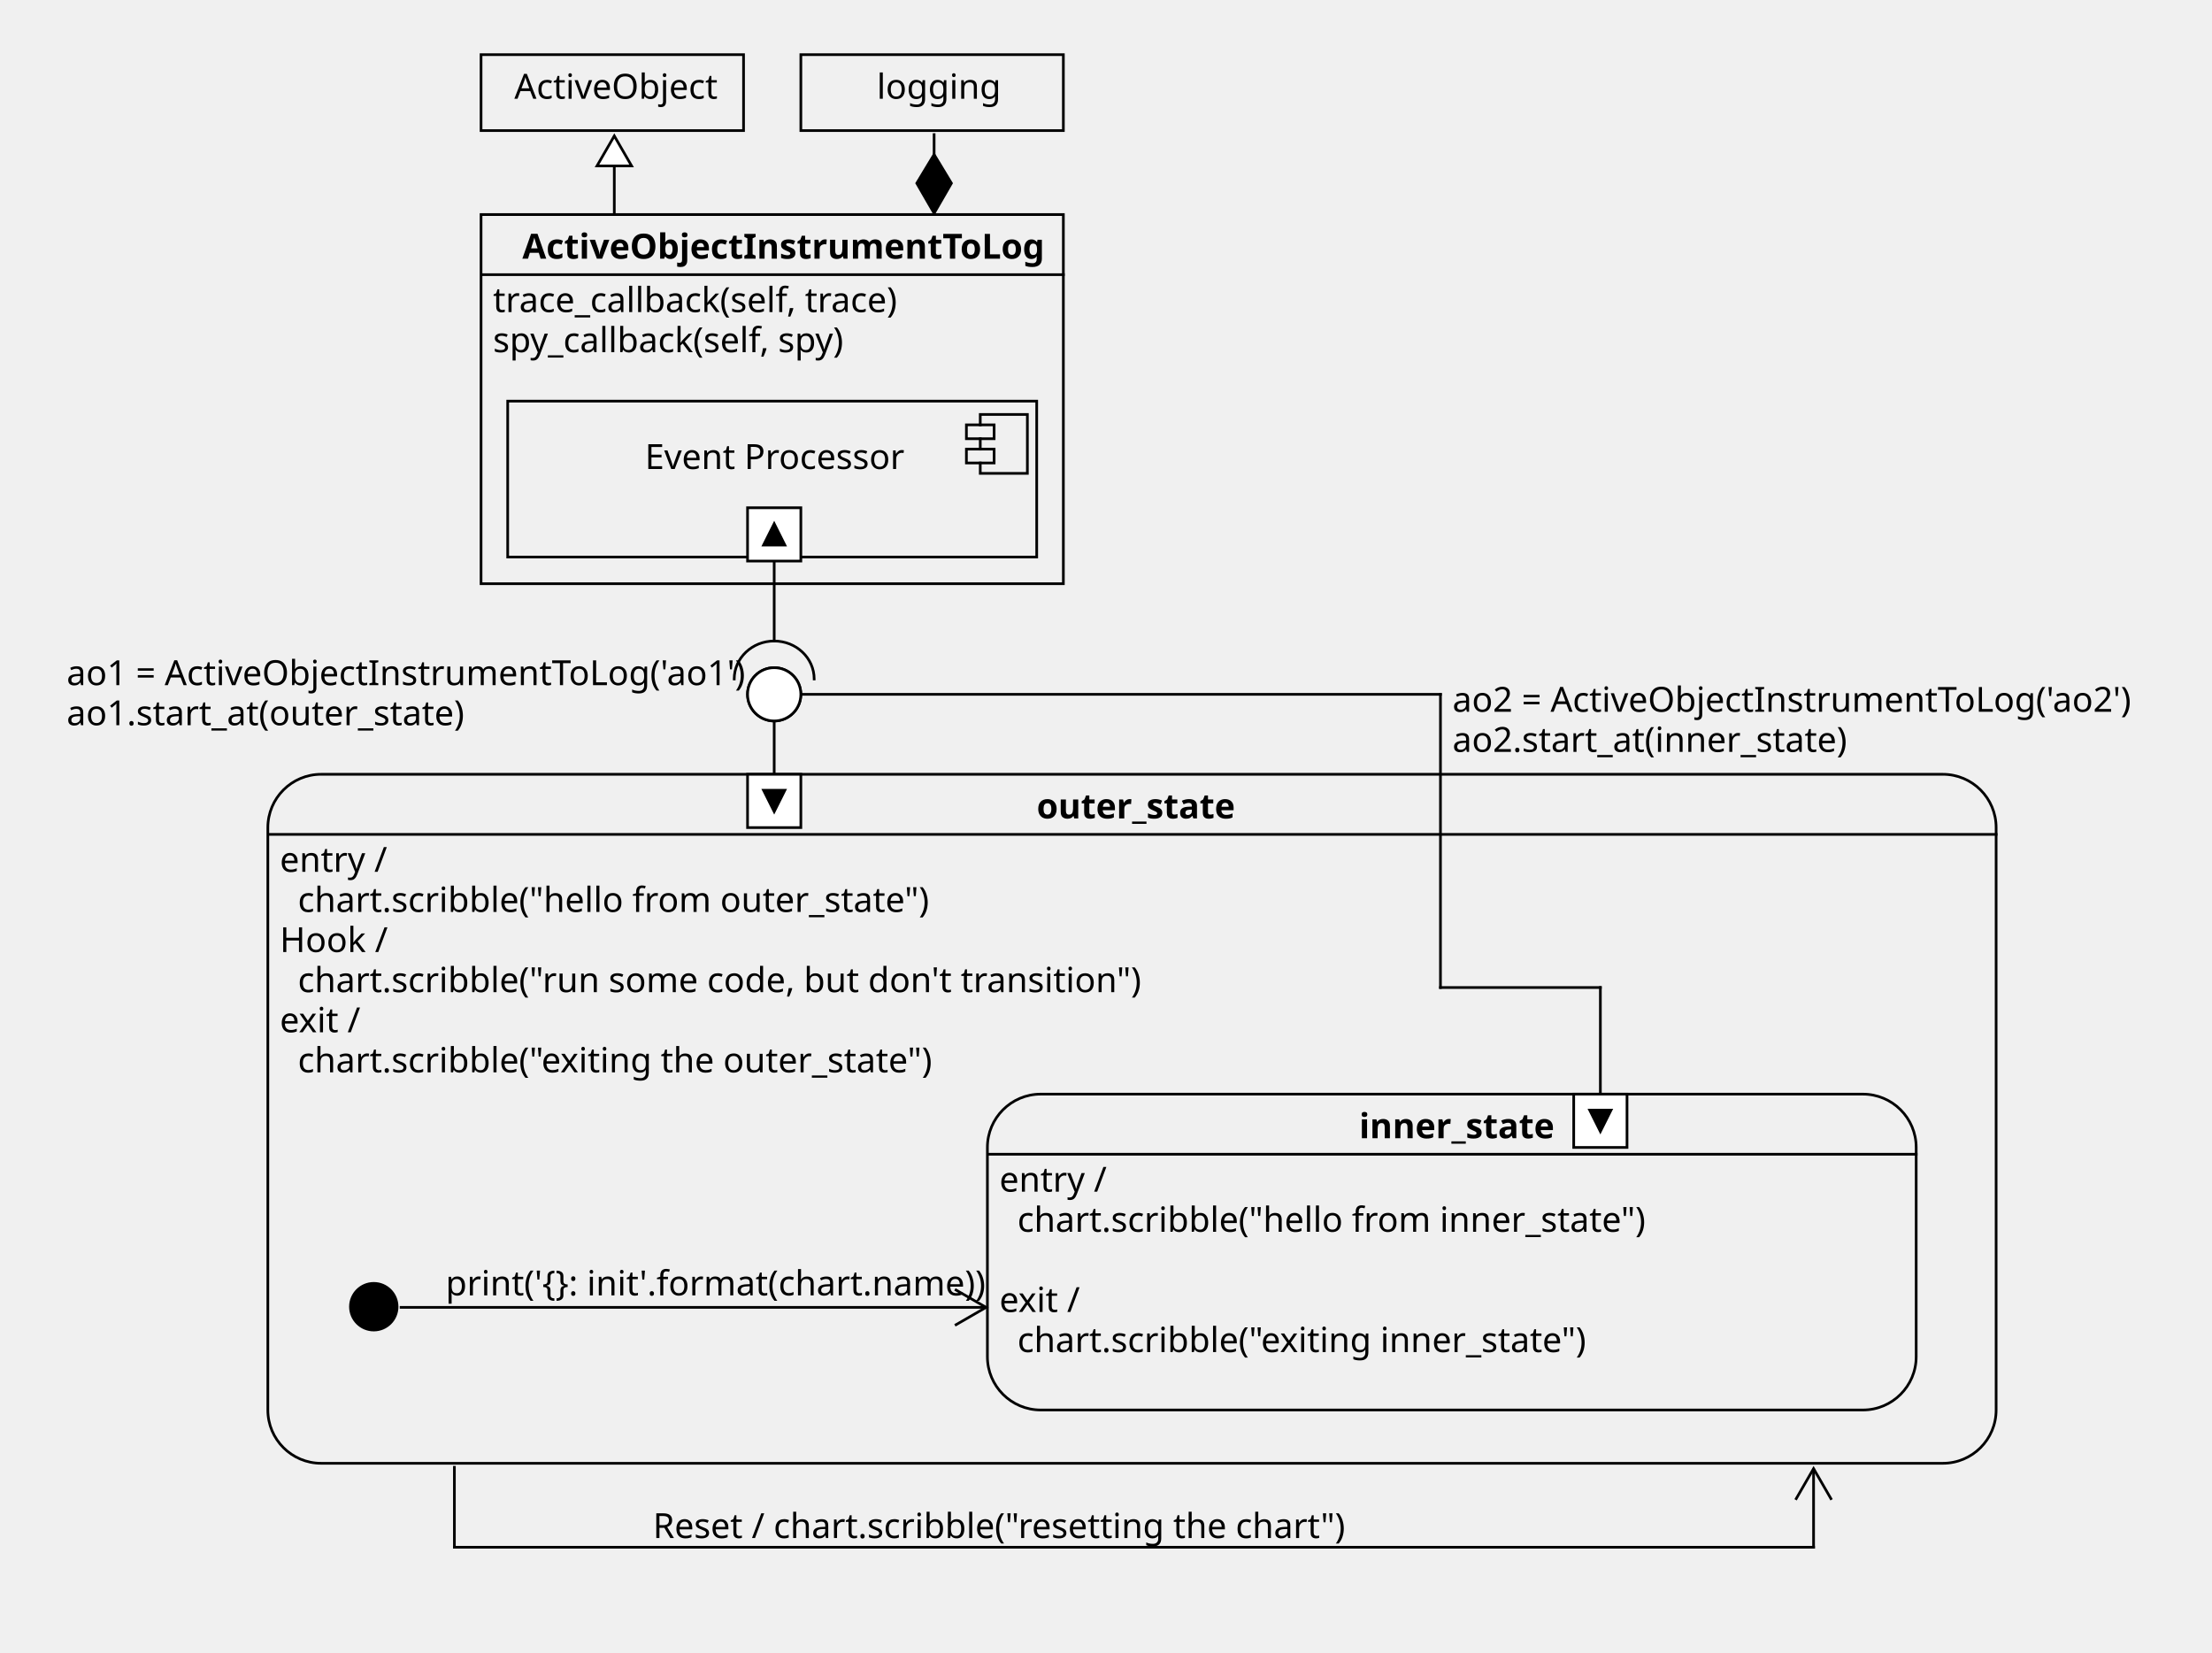
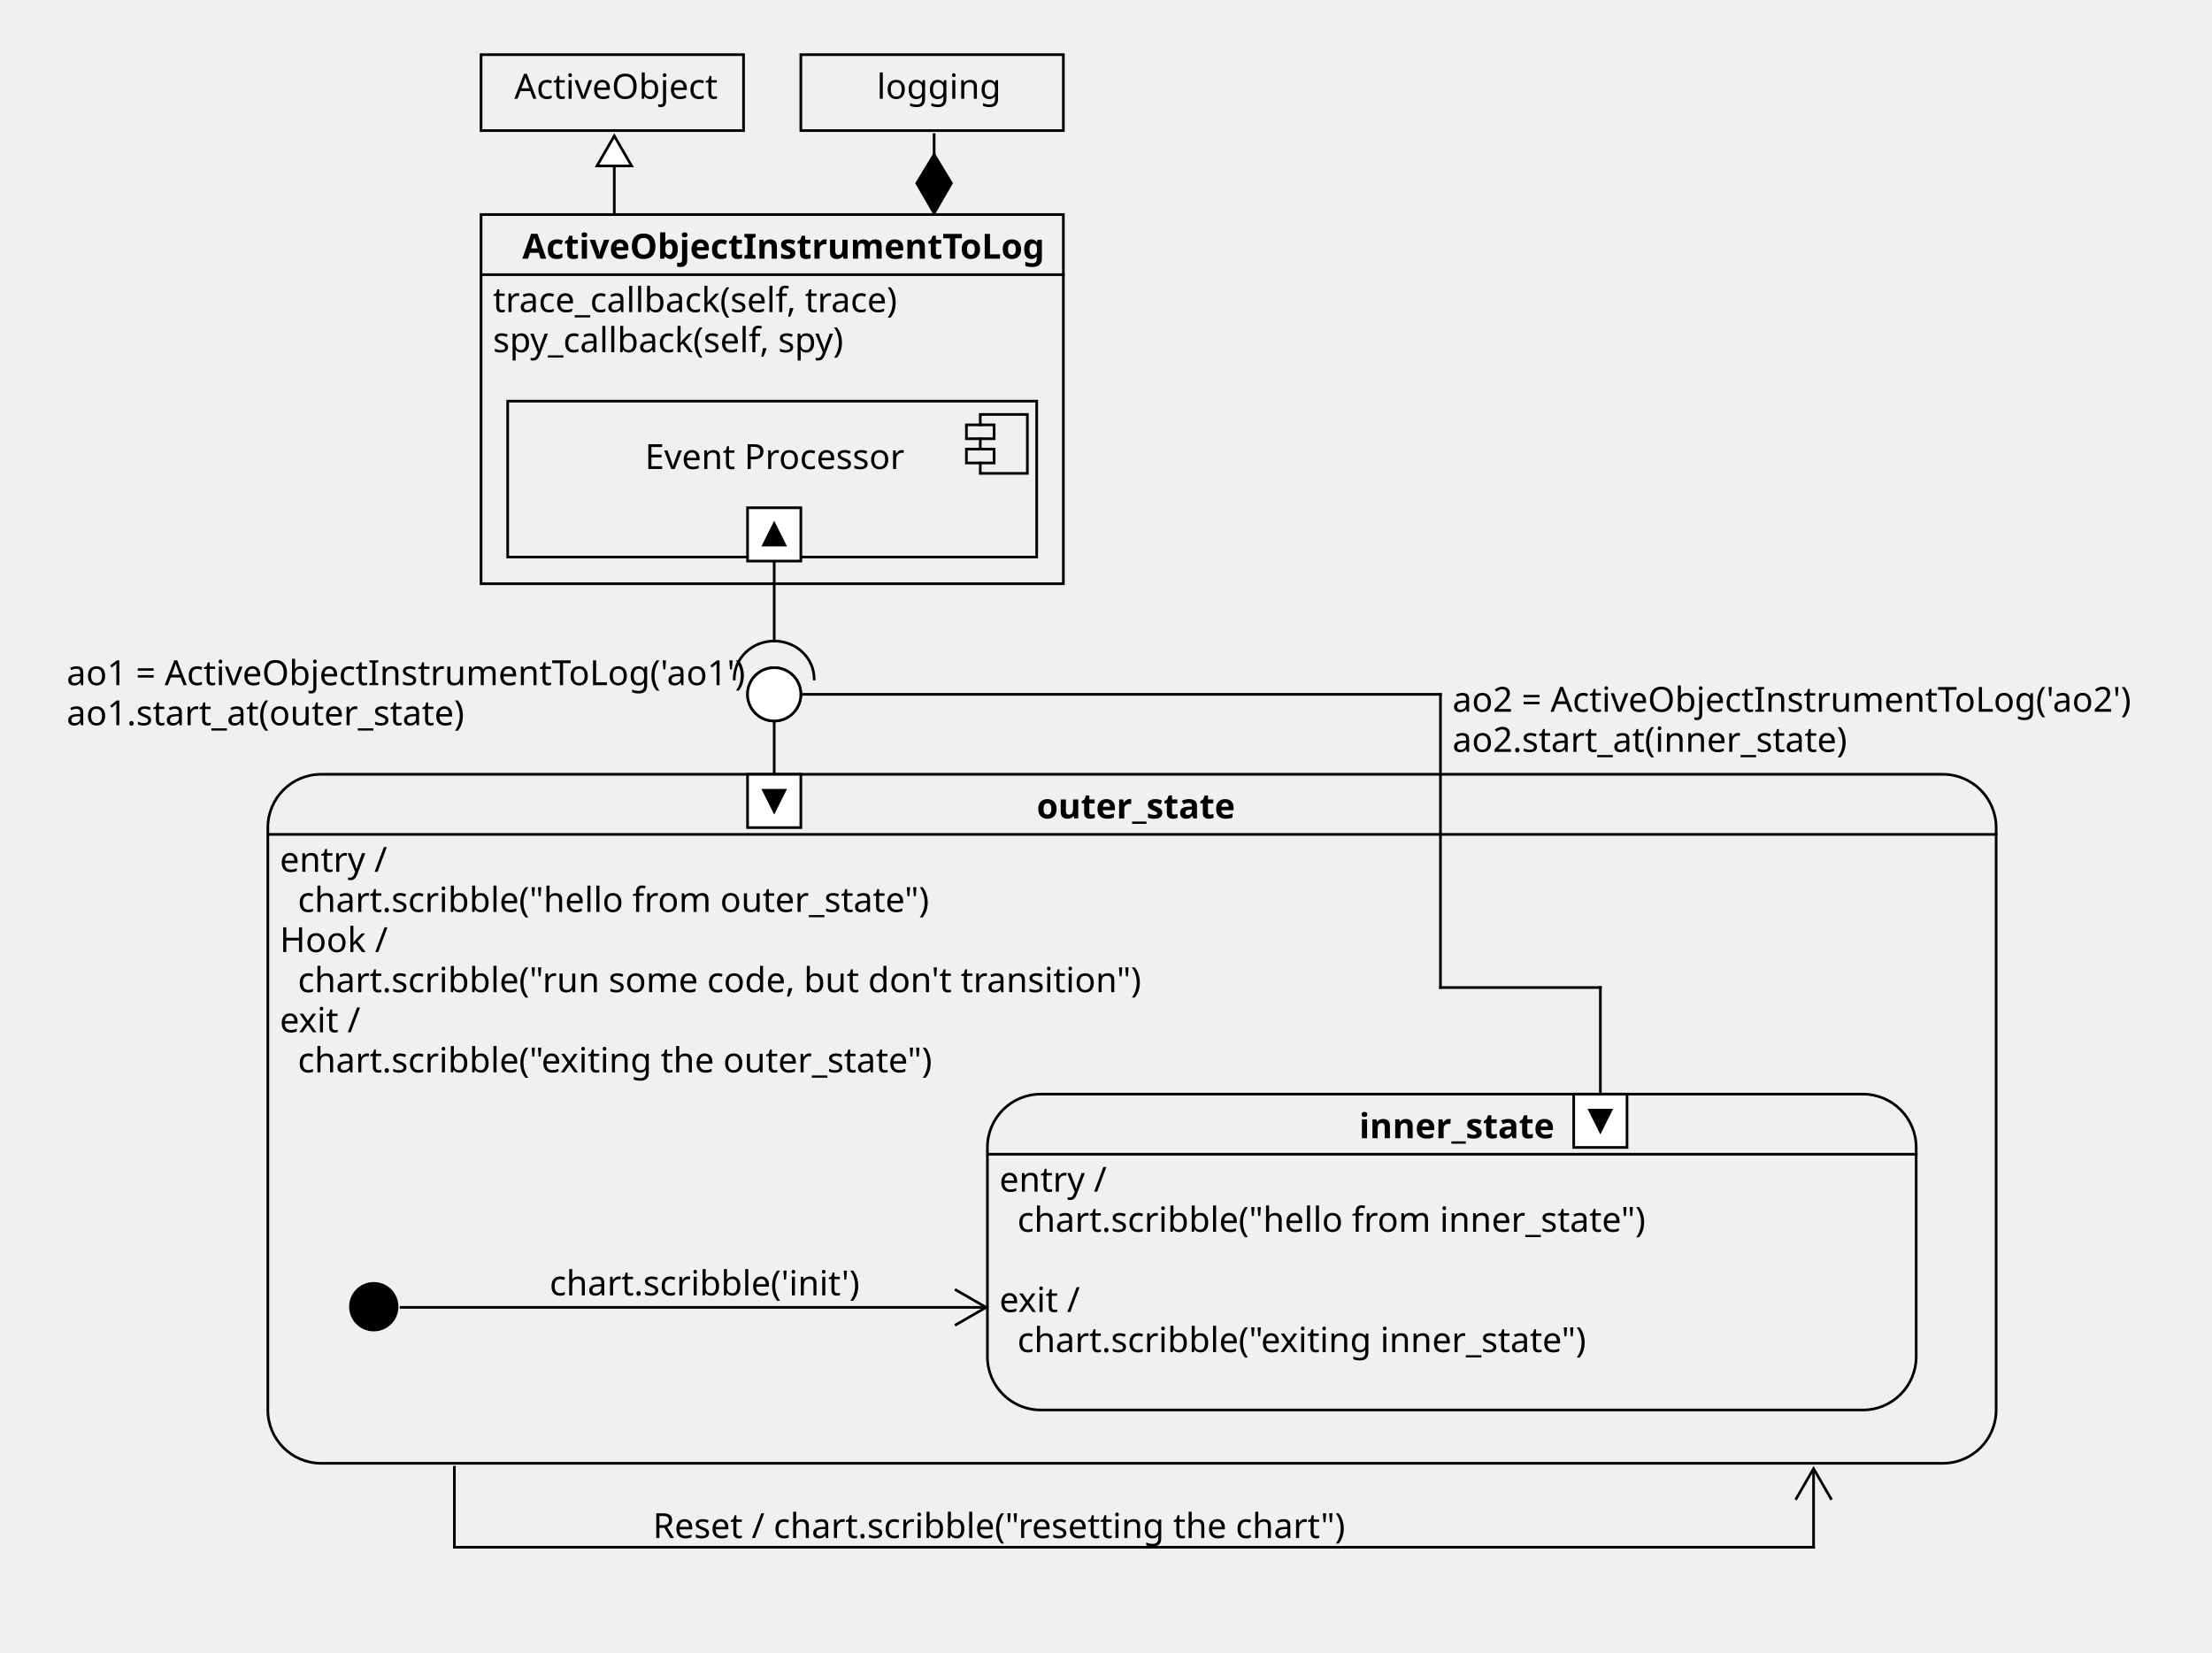
<svg xmlns="http://www.w3.org/2000/svg" fill-opacity="1" color-rendering="auto" color-interpolation="auto" text-rendering="auto" stroke="black" stroke-linecap="square" width="830" stroke-miterlimit="10" shape-rendering="auto" stroke-opacity="1" fill="black" stroke-dasharray="none" font-weight="normal" stroke-width="1" viewBox="190 210 830 620" height="620" font-family="'Dialog'" font-style="normal" stroke-linejoin="miter" font-size="12px" stroke-dashoffset="0" image-rendering="auto">
  <defs id="genericDefs" />
  <g>
    <defs id="defs1">
      <clipPath clipPathUnits="userSpaceOnUse" id="clipPath1">
        <path d="M0 0 L2147483647 0 L2147483647 2147483647 L0 2147483647 L0 0 Z" />
      </clipPath>
      <clipPath clipPathUnits="userSpaceOnUse" id="clipPath2">
        <path d="M0 0 L0 30 L100 30 L100 0 Z" />
      </clipPath>
      <clipPath clipPathUnits="userSpaceOnUse" id="clipPath3">
        <path d="M0 0 L0 120 L350 120 L350 0 Z" />
      </clipPath>
      <clipPath clipPathUnits="userSpaceOnUse" id="clipPath4">
        <path d="M0 0 L0 260 L650 260 L650 0 Z" />
      </clipPath>
      <clipPath clipPathUnits="userSpaceOnUse" id="clipPath5">
        <path d="M0 0 L0 60 L30 60 L30 0 Z" />
      </clipPath>
      <clipPath clipPathUnits="userSpaceOnUse" id="clipPath6">
        <path d="M0 0 L0 140 L220 140 L220 0 Z" />
      </clipPath>
      <clipPath clipPathUnits="userSpaceOnUse" id="clipPath7">
        <path d="M0 0 L0 60 L200 60 L200 0 Z" />
      </clipPath>
      <clipPath clipPathUnits="userSpaceOnUse" id="clipPath8">
        <path d="M0 0 L0 40 L270 40 L270 0 Z" />
      </clipPath>
      <clipPath clipPathUnits="userSpaceOnUse" id="clipPath9">
        <path d="M0 0 L0 190 L340 190 L340 0 Z" />
      </clipPath>
      <clipPath clipPathUnits="userSpaceOnUse" id="clipPath10">
        <path d="M0 0 L0 30 L380 30 L380 0 Z" />
      </clipPath>
      <clipPath clipPathUnits="userSpaceOnUse" id="clipPath11">
        <path d="M0 0 L0 60 L540 60 L540 0 Z" />
      </clipPath>
      <clipPath clipPathUnits="userSpaceOnUse" id="clipPath12">
        <path d="M0 0 L0 40 L250 40 L250 0 Z" />
      </clipPath>
      <clipPath clipPathUnits="userSpaceOnUse" id="clipPath13">
        <path d="M0 0 L0 20 L20 20 L20 0 Z" />
      </clipPath>
      <clipPath clipPathUnits="userSpaceOnUse" id="clipPath14">
        <path d="M0 0 L0 70 L30 70 L30 0 Z" />
      </clipPath>
      <clipPath clipPathUnits="userSpaceOnUse" id="clipPath15">
        <path d="M0 0 L0 80 L50 80 L50 0 Z" />
      </clipPath>
    </defs>
    <g fill="rgb(255,255,255)" fill-opacity="0" transform="translate(490,230)" stroke-opacity="0" stroke="rgb(255,255,255)">
      <rect x="0.5" width="98.5" height="28.5" y="0.5" clip-path="url(#clipPath2)" stroke="none" />
    </g>
    <g transform="translate(490,230)">
      <rect fill="none" x="0.5" width="98.5" height="28.5" y="0.5" clip-path="url(#clipPath2)" />
      <text x="29" font-size="13px" y="17.047" clip-path="url(#clipPath2)" font-family="sans-serif" stroke="none" xml:space="preserve">logging</text>
    </g>
    <g fill="rgb(255,255,255)" fill-opacity="0" transform="translate(370,230)" stroke-opacity="0" stroke="rgb(255,255,255)">
      <rect x="0.5" width="98.5" height="28.5" y="0.5" clip-path="url(#clipPath2)" stroke="none" />
    </g>
    <g transform="translate(370,230)">
      <rect fill="none" x="0.5" width="98.5" height="28.5" y="0.5" clip-path="url(#clipPath2)" />
      <text x="13" font-size="13px" y="17.047" clip-path="url(#clipPath2)" font-family="sans-serif" stroke="none" xml:space="preserve">ActiveObject</text>
    </g>
    <g fill="rgb(255,255,255)" fill-opacity="0" transform="translate(560,620)" stroke-opacity="0" stroke="rgb(255,255,255)">
      <rect x="0.5" y="0.5" clip-path="url(#clipPath3)" width="348.5" rx="20" ry="20" height="118.5" stroke="none" />
    </g>
    <g transform="translate(560,620)">
      <rect x="0.5" y="0.5" clip-path="url(#clipPath3)" fill="none" width="348.5" rx="20" ry="20" height="118.5" />
      <text x="140" font-size="13px" y="17.047" clip-path="url(#clipPath3)" font-family="sans-serif" stroke="none" font-weight="bold" xml:space="preserve">inner_state</text>
      <path fill="none" d="M1 23.047 L349 23.047" clip-path="url(#clipPath3)" />
      <text x="5" font-size="13px" y="37.094" clip-path="url(#clipPath3)" font-family="sans-serif" stroke="none" xml:space="preserve">entry / </text>
      <text x="5" font-size="13px" y="52.141" clip-path="url(#clipPath3)" font-family="sans-serif" stroke="none" xml:space="preserve">  chart.scribble("hello from inner_state")</text>
      <text x="5" font-size="13px" y="82.234" clip-path="url(#clipPath3)" font-family="sans-serif" stroke="none" xml:space="preserve">exit /</text>
      <text x="5" font-size="13px" y="97.281" clip-path="url(#clipPath3)" font-family="sans-serif" stroke="none" xml:space="preserve">  chart.scribble("exiting inner_state")</text>
      <text x="5" font-size="13px" y="112.328" clip-path="url(#clipPath3)" font-family="sans-serif" stroke="none" xml:space="preserve">  </text>
    </g>
    <g fill="rgb(255,255,255)" fill-opacity="0" transform="translate(290,500)" stroke-opacity="0" stroke="rgb(255,255,255)">
      <rect x="0.5" y="0.5" clip-path="url(#clipPath4)" width="648.5" rx="20" ry="20" height="258.5" stroke="none" />
    </g>
    <g transform="translate(290,500)">
      <rect x="0.5" y="0.5" clip-path="url(#clipPath4)" fill="none" width="648.5" rx="20" ry="20" height="258.5" />
      <text x="289" font-size="13px" y="17.047" clip-path="url(#clipPath4)" font-family="sans-serif" stroke="none" font-weight="bold" xml:space="preserve">outer_state</text>
      <path fill="none" d="M1 23.047 L649 23.047" clip-path="url(#clipPath4)" />
      <text x="5" font-size="13px" y="37.094" clip-path="url(#clipPath4)" font-family="sans-serif" stroke="none" xml:space="preserve">entry / </text>
      <text x="5" font-size="13px" y="52.141" clip-path="url(#clipPath4)" font-family="sans-serif" stroke="none" xml:space="preserve">  chart.scribble("hello from outer_state")</text>
      <text x="5" font-size="13px" y="67.188" clip-path="url(#clipPath4)" font-family="sans-serif" stroke="none" xml:space="preserve">Hook / </text>
      <text x="5" font-size="13px" y="82.234" clip-path="url(#clipPath4)" font-family="sans-serif" stroke="none" xml:space="preserve">  chart.scribble("run some code, but don't transition")</text>
      <text x="5" font-size="13px" y="97.281" clip-path="url(#clipPath4)" font-family="sans-serif" stroke="none" xml:space="preserve">exit /</text>
      <text x="5" font-size="13px" y="112.328" clip-path="url(#clipPath4)" font-family="sans-serif" stroke="none" xml:space="preserve">  chart.scribble("exiting the outer_state")</text>
    </g>
    <g transform="translate(530,250)">
      <path fill="none" d="M10.5 39.5 L10.5 10.5" clip-path="url(#clipPath5)" />
      <path d="M17 28.742 L10.5 40 L4 28.742 L10.5 17.983 Z" clip-path="url(#clipPath5)" stroke="none" />
      <path fill="none" d="M17 28.742 L10.5 40 L4 28.742 L10.5 17.983 Z" clip-path="url(#clipPath5)" />
    </g>
    <g fill="rgb(255,255,255)" fill-opacity="0" transform="translate(370,290)" stroke-opacity="0" stroke="rgb(255,255,255)">
      <rect x="0.5" width="218.5" height="138.5" y="0.5" clip-path="url(#clipPath6)" stroke="none" />
    </g>
    <g transform="translate(370,290)">
      <rect fill="none" x="0.5" width="218.5" height="138.5" y="0.5" clip-path="url(#clipPath6)" />
      <text x="16" font-size="13px" y="17.047" clip-path="url(#clipPath6)" font-family="sans-serif" stroke="none" font-weight="bold" xml:space="preserve">ActiveObjectInstrumentToLog</text>
      <path fill="none" d="M1 23.047 L219 23.047" clip-path="url(#clipPath6)" />
      <text x="5" font-size="13px" y="37.094" clip-path="url(#clipPath6)" font-family="sans-serif" stroke="none" xml:space="preserve">trace_callback(self, trace)</text>
      <text x="5" font-size="13px" y="52.141" clip-path="url(#clipPath6)" font-family="sans-serif" stroke="none" xml:space="preserve">spy_callback(self, spy)</text>
    </g>
    <g fill="rgb(255,255,255)" fill-opacity="0" transform="translate(380,360)" stroke-opacity="0" stroke="rgb(255,255,255)">
      <rect x="0.5" width="198.5" height="58.5" y="0.5" clip-path="url(#clipPath7)" stroke="none" />
    </g>
    <g transform="translate(380,360)">
      <rect fill="none" x="0.5" width="198.5" height="58.5" y="0.5" clip-path="url(#clipPath7)" />
    </g>
    <g fill="rgb(255,255,255)" fill-opacity="0" transform="translate(380,360)" stroke-opacity="0" stroke="rgb(255,255,255)">
      <rect x="172.62" width="10.4" height="5.2" y="9.4" clip-path="url(#clipPath7)" stroke="none" />
    </g>
    <g transform="translate(380,360)">
      <rect fill="none" x="172.62" width="10.4" height="5.2" y="9.4" clip-path="url(#clipPath7)" />
    </g>
    <g fill="rgb(255,255,255)" fill-opacity="0" transform="translate(380,360)" stroke-opacity="0" stroke="rgb(255,255,255)">
      <rect x="172.62" width="10.4" height="5.2" y="18.5" clip-path="url(#clipPath7)" stroke="none" />
    </g>
    <g transform="translate(380,360)">
      <rect fill="none" x="172.62" width="10.4" height="5.2" y="18.5" clip-path="url(#clipPath7)" />
      <path fill="none" d="M177.82 14.6 L177.82 18.5" clip-path="url(#clipPath7)" />
      <path fill="none" d="M177.82 9.4 L177.82 5.5 L195.5 5.5 L195.5 27.6 L177.82 27.6 L177.82 23.7" clip-path="url(#clipPath7)" />
      <text x="52" font-size="13px" y="25.947" clip-path="url(#clipPath7)" font-family="sans-serif" stroke="none" xml:space="preserve">Event Processor</text>
    </g>
    <g transform="translate(410,250)">
      <path fill="none" d="M10.5 11.5 L10.5 40.5" clip-path="url(#clipPath5)" />
      <path fill="white" d="M4 22.258 L10.5 11 L17 22.258 Z" clip-path="url(#clipPath5)" stroke="none" />
      <path fill="none" d="M4 22.258 L10.5 11 L17 22.258 Z" clip-path="url(#clipPath5)" />
    </g>
    <g font-family="sans-serif" font-size="13px" transform="translate(730,460)">
      <text x="5" xml:space="preserve" y="17.047" clip-path="url(#clipPath8)" stroke="none">ao2 = ActiveObjectInstrumentToLog('ao2')</text>
      <text x="5" xml:space="preserve" y="32.094" clip-path="url(#clipPath8)" stroke="none">ao2.start_at(inner_state)</text>
    </g>
    <g font-family="sans-serif" font-size="13px" transform="translate(210,450)">
      <text x="5" xml:space="preserve" y="17.047" clip-path="url(#clipPath8)" stroke="none">ao1 = ActiveObjectInstrumentToLog('ao1')</text>
      <text x="5" xml:space="preserve" y="32.094" clip-path="url(#clipPath8)" stroke="none">ao1.start_at(outer_state)</text>
    </g>
    <g transform="translate(470,460)">
      <path fill="none" d="M11.5 10.5 L260.5 10.5" clip-path="url(#clipPath9)" />
      <path fill="none" d="M260.5 10.5 L260.5 120.5" clip-path="url(#clipPath9)" />
      <path fill="none" d="M260.5 120.5 L320.5 120.5" clip-path="url(#clipPath9)" />
      <path fill="none" d="M320.5 120.5 L320.5 169.5" clip-path="url(#clipPath9)" />
      <circle fill="white" r="10" clip-path="url(#clipPath9)" cx="10.5" cy="10.5" stroke="none" />
      <circle fill="none" r="10" clip-path="url(#clipPath9)" cx="10.5" cy="10.5" />
      <rect x="310.5" y="160.5" clip-path="url(#clipPath9)" fill="white" width="20" height="20" stroke="none" />
      <rect fill="none" x="310.5" width="20" height="20" y="160.5" clip-path="url(#clipPath9)" />
      <path d="M316.5 166.5 L324.5 166.5 L320.5 174.5 Z" clip-path="url(#clipPath9)" stroke="none" />
      <path fill="none" d="M316.5 166.5 L324.5 166.5 L320.5 174.5 Z" clip-path="url(#clipPath9)" />
    </g>
    <g font-family="sans-serif" font-size="13px" transform="translate(430,770)">
      <text x="5" xml:space="preserve" y="17.047" clip-path="url(#clipPath10)" stroke="none">Reset / chart.scribble("resetting the chart")</text>
    </g>
    <g transform="translate(350,750)">
      <path fill="none" d="M10.5 10.5 L10.5 40.5" clip-path="url(#clipPath11)" />
      <path fill="none" d="M10.5 40.5 L520.5 40.5" clip-path="url(#clipPath11)" />
      <path fill="none" d="M520.5 40.5 L520.5 11.5" clip-path="url(#clipPath11)" />
      <path fill="none" d="M527 22.258 L520.5 11 L514 22.258" clip-path="url(#clipPath11)" />
    </g>
    <g transform="translate(330,680)">
      <path fill="none" d="M10.5 20.5 L229.5 20.5" clip-path="url(#clipPath12)" />
      <path fill="none" d="M218.742 27 L230 20.5 L218.742 14" clip-path="url(#clipPath12)" />
-       <text x="27.21" font-size="13px" y="16" clip-path="url(#clipPath12)" font-family="sans-serif" stroke="none" xml:space="preserve">print('{}: init'.format(chart.name))</text>
+       <text x="66.226" font-size="13px" y="16" clip-path="url(#clipPath12)" font-family="sans-serif" stroke="none" xml:space="preserve">chart.scribble('init')</text>
    </g>
    <g transform="translate(320,690)">
      <circle r="8.75" clip-path="url(#clipPath13)" cx="10.25" cy="10.25" stroke="none" />
      <circle fill="none" r="8.75" clip-path="url(#clipPath13)" cx="10.25" cy="10.25" />
    </g>
    <g transform="translate(470,460)">
      <path fill="none" d="M10.5 11.5 L10.5 50.5" clip-path="url(#clipPath14)" />
      <circle fill="white" r="10" clip-path="url(#clipPath14)" cx="10.5" cy="10.5" stroke="none" />
      <circle fill="none" r="10" clip-path="url(#clipPath14)" cx="10.5" cy="10.5" />
      <rect x="0.5" y="40.5" clip-path="url(#clipPath14)" fill="white" width="20" height="20" stroke="none" />
      <rect fill="none" x="0.5" width="20" height="20" y="40.5" clip-path="url(#clipPath14)" />
      <path d="M6.5 46.5 L14.5 46.5 L10.5 54.5 Z" clip-path="url(#clipPath14)" stroke="none" />
      <path fill="none" d="M6.5 46.5 L14.5 46.5 L10.5 54.5 Z" clip-path="url(#clipPath14)" />
    </g>
    <g transform="translate(460,400)">
      <path fill="none" d="M20.5 11.5 L20.5 50.5" clip-path="url(#clipPath15)" />
      <rect x="10.5" y="0.5" clip-path="url(#clipPath15)" fill="white" width="20" height="20" stroke="none" />
      <rect fill="none" x="10.5" width="20" height="20" y="0.5" clip-path="url(#clipPath15)" />
      <path d="M20.5 6.5 L24.5 14.5 L16.5 14.5 Z" clip-path="url(#clipPath15)" stroke="none" />
      <path fill="none" d="M20.5 6.5 L24.5 14.5 L16.5 14.5 Z" clip-path="url(#clipPath15)" />
    </g>
    <g fill="rgb(255,255,255)" fill-opacity="0" transform="translate(460,400)" stroke-opacity="0" stroke="rgb(255,255,255)">
      <path d="M35.5 64.75 A15 14.25 0 0 0 5.5 64.75" stroke="none" clip-path="url(#clipPath15)" />
    </g>
    <g transform="translate(460,400)">
      <path fill="none" d="M35.5 64.75 A15 14.25 0 0 0 5.5 64.75" clip-path="url(#clipPath15)" />
    </g>
  </g>
</svg>
